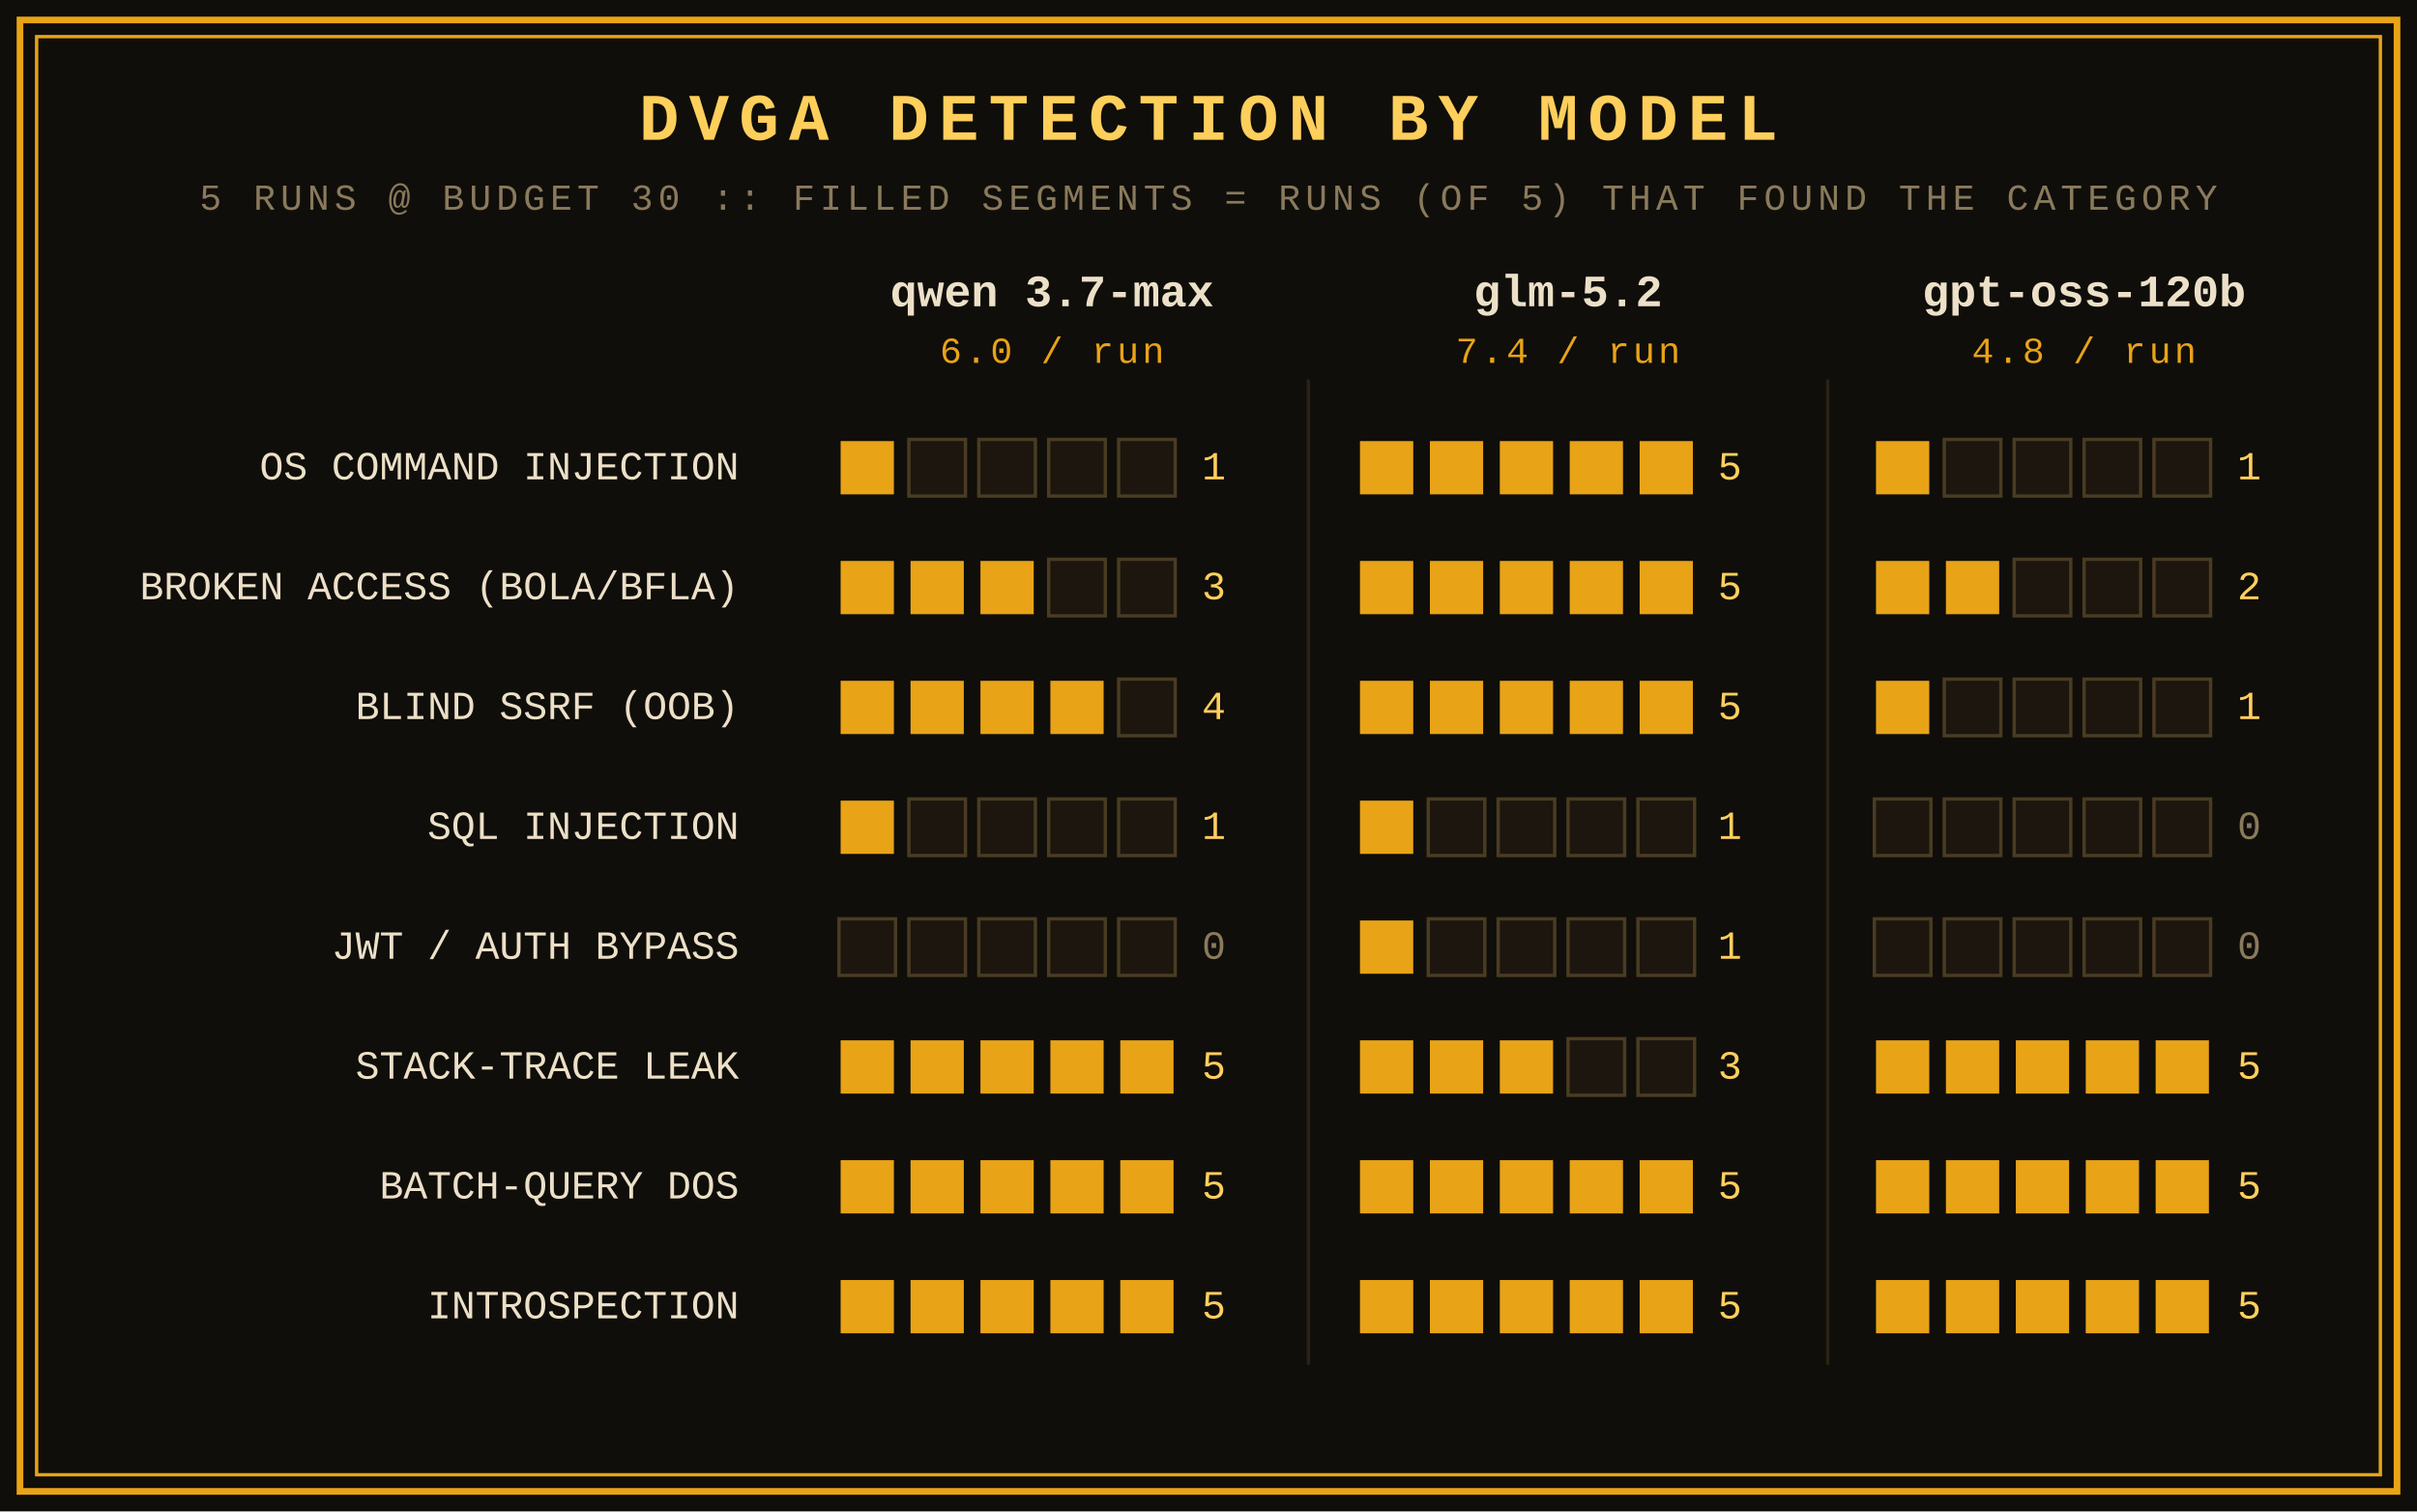
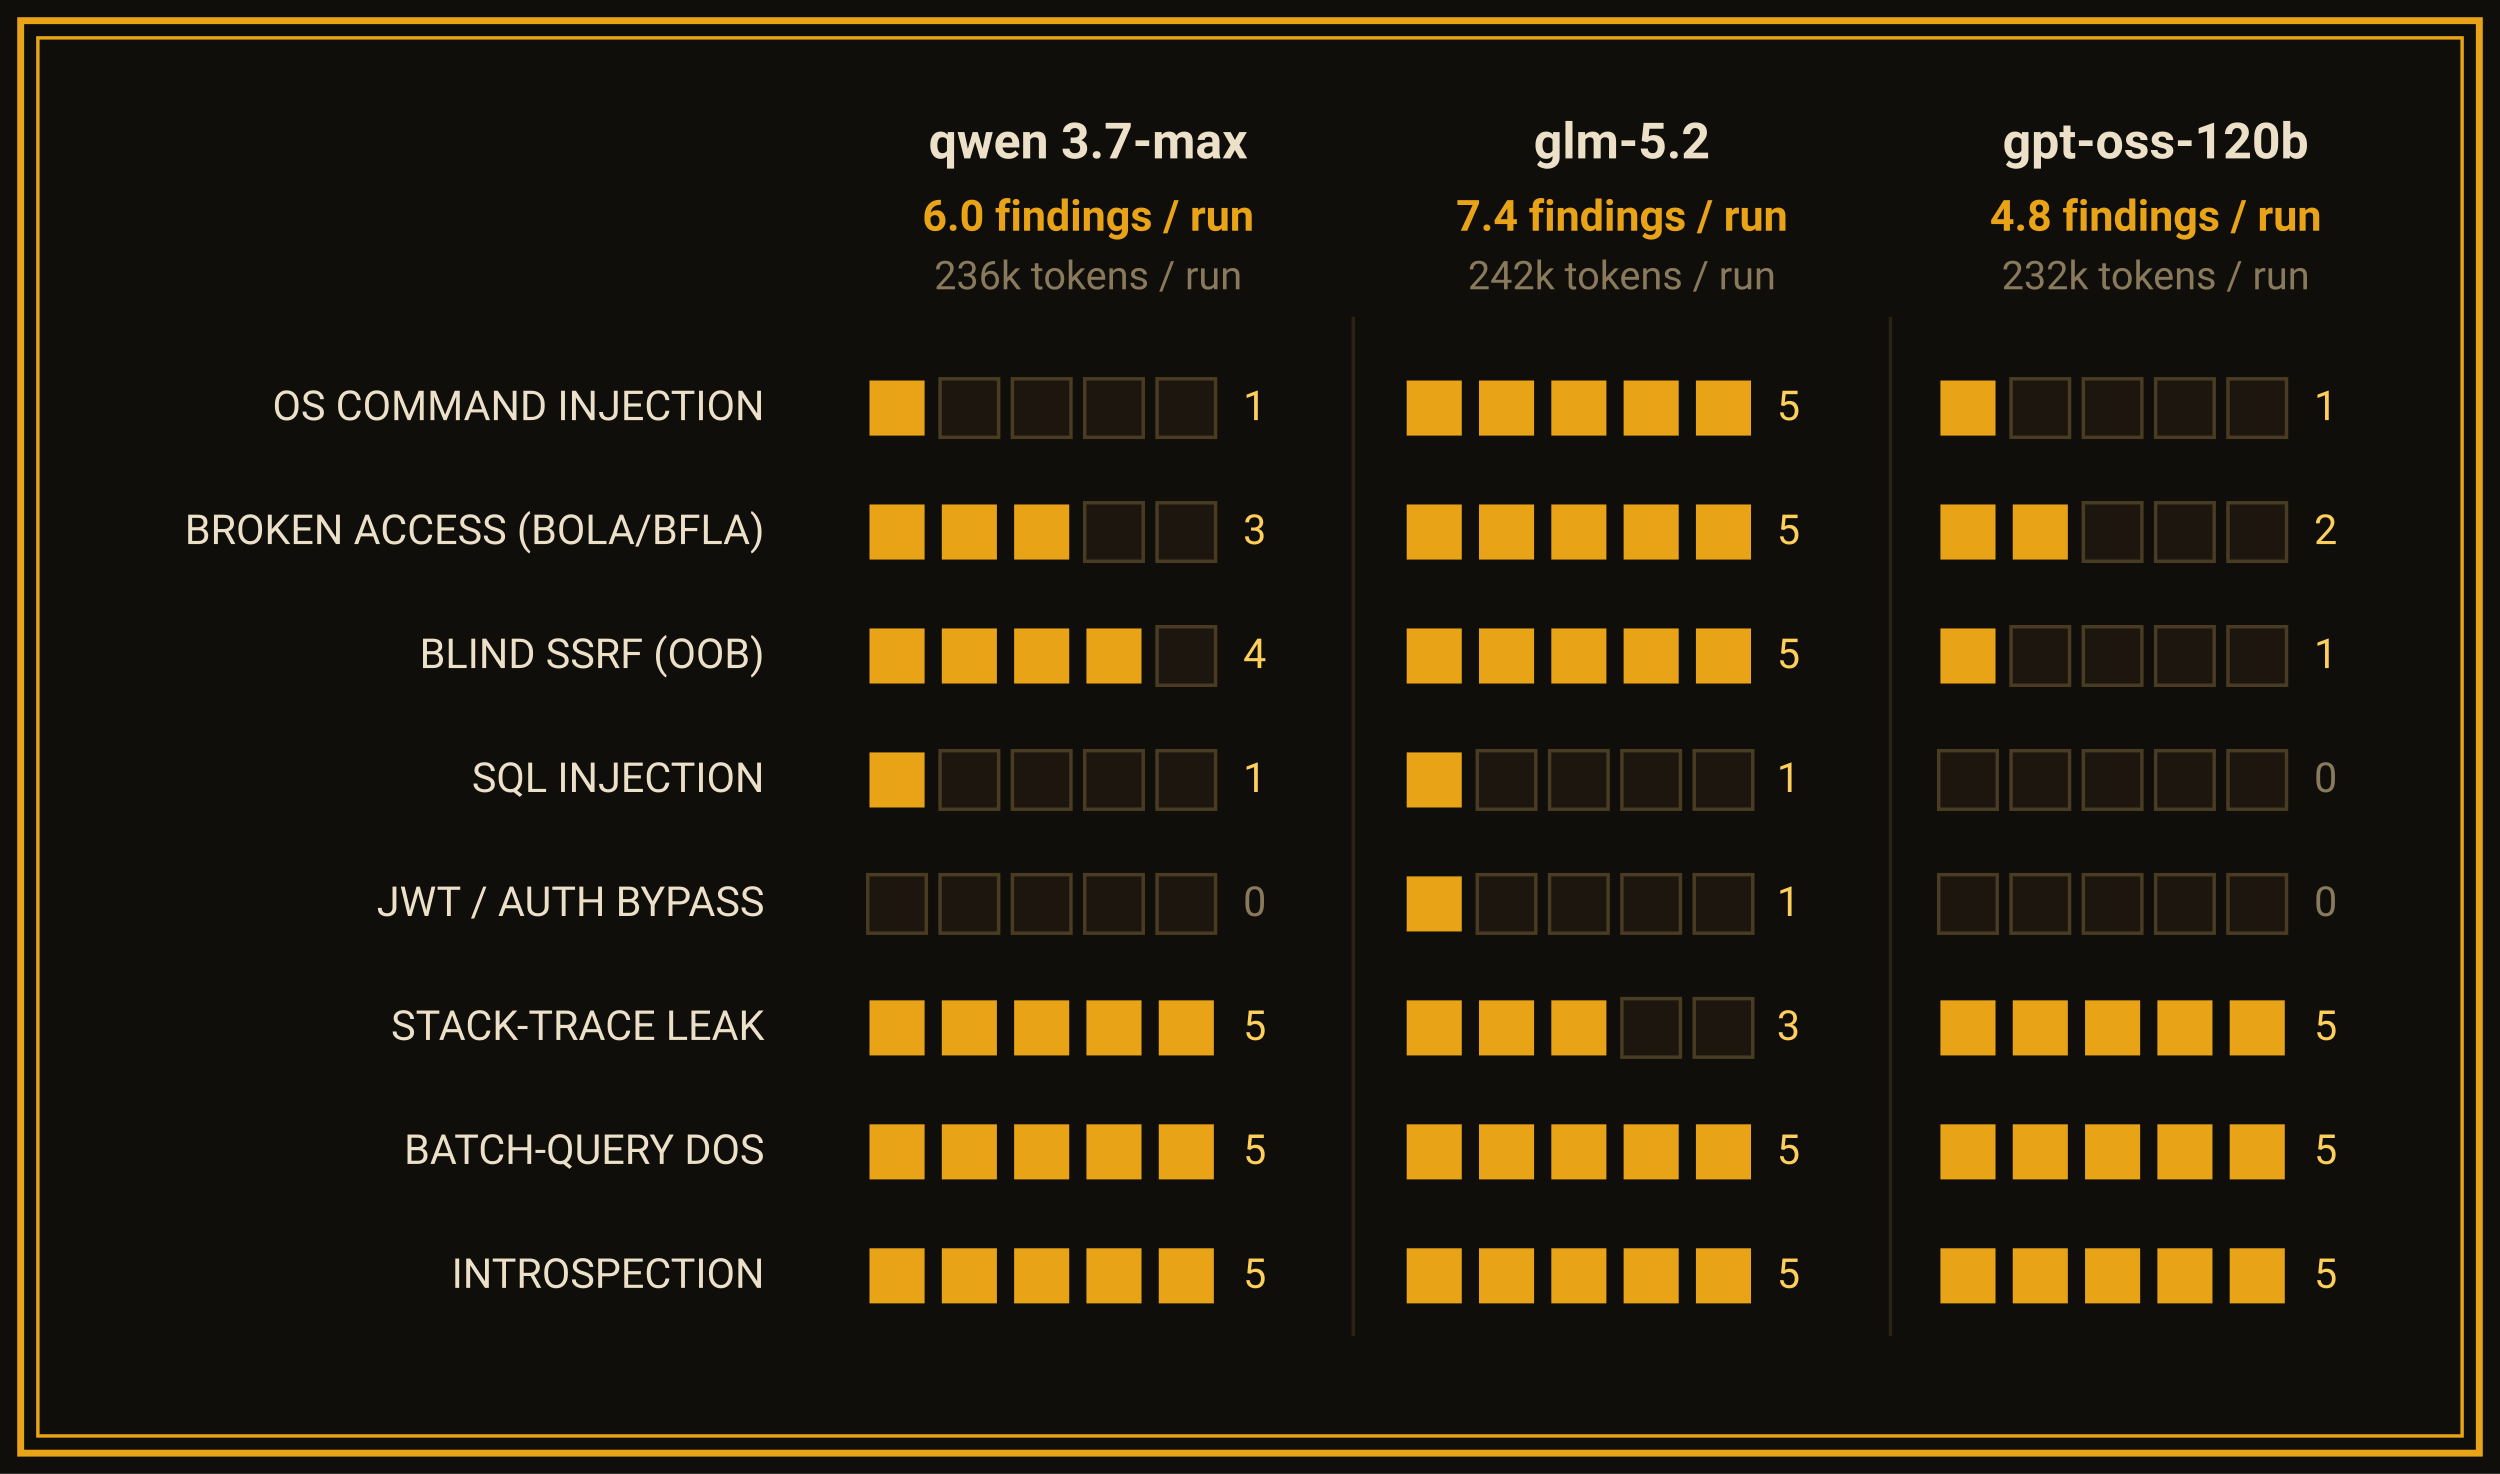
- <svg xmlns="http://www.w3.org/2000/svg" viewBox="0 0 726 454" font-family="ui-monospace, 'Courier New', monospace">
-   <rect width="726" height="454" fill="#100e0a" />
-   <rect x="6" y="6" width="714" height="442" fill="none" stroke="#e8a317" stroke-width="2" />
-   <rect x="11" y="11" width="704" height="432" fill="none" stroke="#e8a317" stroke-width="1" />
-   <text x="363" y="42" fill="#ffcf5c" font-size="20" font-weight="bold" text-anchor="middle" letter-spacing="3">DVGA DETECTION BY MODEL</text>
-   <text x="363" y="63" fill="#8a7a5c" font-size="11" text-anchor="middle" letter-spacing="1.5">5 RUNS @ BUDGET 30  ::  FILLED SEGMENTS = RUNS (OF 5) THAT FOUND THE CATEGORY</text>
-   <text x="316" y="92" fill="#ece0c8" font-size="13.5" font-weight="bold" text-anchor="middle">qwen 3.7-max</text>
-   <text x="316" y="109" fill="#e8a317" font-size="11" text-anchor="middle" letter-spacing="1">6.0 / run</text>
-   <text x="471" y="92" fill="#ece0c8" font-size="13.5" font-weight="bold" text-anchor="middle">glm-5.2</text>
-   <text x="471" y="109" fill="#e8a317" font-size="11" text-anchor="middle" letter-spacing="1">7.4 / run</text>
-   <text x="626" y="92" fill="#ece0c8" font-size="13.5" font-weight="bold" text-anchor="middle">gpt-oss-120b</text>
-   <text x="626" y="109" fill="#e8a317" font-size="11" text-anchor="middle" letter-spacing="1">4.8 / run</text>
-   <line x1="393" y1="114" x2="393" y2="410" stroke="#2a2213" stroke-width="1" />
-   <line x1="549" y1="114" x2="549" y2="410" stroke="#2a2213" stroke-width="1" />
-   <text x="222" y="144" fill="#ece0c8" font-size="12" text-anchor="end">OS COMMAND INJECTION</text>
-   <rect x="252" y="132" width="17" height="17" fill="#e8a317" stroke="#100e0a" stroke-width="1" />
-   <rect x="273" y="132" width="17" height="17" fill="#1c160e" stroke="#4a3c22" stroke-width="1" />
-   <rect x="294" y="132" width="17" height="17" fill="#1c160e" stroke="#4a3c22" stroke-width="1" />
-   <rect x="315" y="132" width="17" height="17" fill="#1c160e" stroke="#4a3c22" stroke-width="1" />
-   <rect x="336" y="132" width="17" height="17" fill="#1c160e" stroke="#4a3c22" stroke-width="1" />
-   <text x="361" y="144" fill="#ffcf5c" font-size="12">1</text>
-   <rect x="408" y="132" width="17" height="17" fill="#e8a317" stroke="#100e0a" stroke-width="1" />
-   <rect x="429" y="132" width="17" height="17" fill="#e8a317" stroke="#100e0a" stroke-width="1" />
-   <rect x="450" y="132" width="17" height="17" fill="#e8a317" stroke="#100e0a" stroke-width="1" />
-   <rect x="471" y="132" width="17" height="17" fill="#e8a317" stroke="#100e0a" stroke-width="1" />
-   <rect x="492" y="132" width="17" height="17" fill="#e8a317" stroke="#100e0a" stroke-width="1" />
-   <text x="516" y="144" fill="#ffcf5c" font-size="12">5</text>
-   <rect x="563" y="132" width="17" height="17" fill="#e8a317" stroke="#100e0a" stroke-width="1" />
-   <rect x="584" y="132" width="17" height="17" fill="#1c160e" stroke="#4a3c22" stroke-width="1" />
-   <rect x="605" y="132" width="17" height="17" fill="#1c160e" stroke="#4a3c22" stroke-width="1" />
-   <rect x="626" y="132" width="17" height="17" fill="#1c160e" stroke="#4a3c22" stroke-width="1" />
-   <rect x="647" y="132" width="17" height="17" fill="#1c160e" stroke="#4a3c22" stroke-width="1" />
-   <text x="672" y="144" fill="#ffcf5c" font-size="12">1</text>
-   <text x="222" y="180" fill="#ece0c8" font-size="12" text-anchor="end">BROKEN ACCESS (BOLA/BFLA)</text>
-   <rect x="252" y="168" width="17" height="17" fill="#e8a317" stroke="#100e0a" stroke-width="1" />
-   <rect x="273" y="168" width="17" height="17" fill="#e8a317" stroke="#100e0a" stroke-width="1" />
-   <rect x="294" y="168" width="17" height="17" fill="#e8a317" stroke="#100e0a" stroke-width="1" />
-   <rect x="315" y="168" width="17" height="17" fill="#1c160e" stroke="#4a3c22" stroke-width="1" />
-   <rect x="336" y="168" width="17" height="17" fill="#1c160e" stroke="#4a3c22" stroke-width="1" />
-   <text x="361" y="180" fill="#ffcf5c" font-size="12">3</text>
-   <rect x="408" y="168" width="17" height="17" fill="#e8a317" stroke="#100e0a" stroke-width="1" />
-   <rect x="429" y="168" width="17" height="17" fill="#e8a317" stroke="#100e0a" stroke-width="1" />
-   <rect x="450" y="168" width="17" height="17" fill="#e8a317" stroke="#100e0a" stroke-width="1" />
-   <rect x="471" y="168" width="17" height="17" fill="#e8a317" stroke="#100e0a" stroke-width="1" />
-   <rect x="492" y="168" width="17" height="17" fill="#e8a317" stroke="#100e0a" stroke-width="1" />
-   <text x="516" y="180" fill="#ffcf5c" font-size="12">5</text>
-   <rect x="563" y="168" width="17" height="17" fill="#e8a317" stroke="#100e0a" stroke-width="1" />
-   <rect x="584" y="168" width="17" height="17" fill="#e8a317" stroke="#100e0a" stroke-width="1" />
-   <rect x="605" y="168" width="17" height="17" fill="#1c160e" stroke="#4a3c22" stroke-width="1" />
-   <rect x="626" y="168" width="17" height="17" fill="#1c160e" stroke="#4a3c22" stroke-width="1" />
-   <rect x="647" y="168" width="17" height="17" fill="#1c160e" stroke="#4a3c22" stroke-width="1" />
-   <text x="672" y="180" fill="#ffcf5c" font-size="12">2</text>
-   <text x="222" y="216" fill="#ece0c8" font-size="12" text-anchor="end">BLIND SSRF (OOB)</text>
-   <rect x="252" y="204" width="17" height="17" fill="#e8a317" stroke="#100e0a" stroke-width="1" />
-   <rect x="273" y="204" width="17" height="17" fill="#e8a317" stroke="#100e0a" stroke-width="1" />
-   <rect x="294" y="204" width="17" height="17" fill="#e8a317" stroke="#100e0a" stroke-width="1" />
-   <rect x="315" y="204" width="17" height="17" fill="#e8a317" stroke="#100e0a" stroke-width="1" />
-   <rect x="336" y="204" width="17" height="17" fill="#1c160e" stroke="#4a3c22" stroke-width="1" />
-   <text x="361" y="216" fill="#ffcf5c" font-size="12">4</text>
-   <rect x="408" y="204" width="17" height="17" fill="#e8a317" stroke="#100e0a" stroke-width="1" />
-   <rect x="429" y="204" width="17" height="17" fill="#e8a317" stroke="#100e0a" stroke-width="1" />
-   <rect x="450" y="204" width="17" height="17" fill="#e8a317" stroke="#100e0a" stroke-width="1" />
-   <rect x="471" y="204" width="17" height="17" fill="#e8a317" stroke="#100e0a" stroke-width="1" />
-   <rect x="492" y="204" width="17" height="17" fill="#e8a317" stroke="#100e0a" stroke-width="1" />
-   <text x="516" y="216" fill="#ffcf5c" font-size="12">5</text>
-   <rect x="563" y="204" width="17" height="17" fill="#e8a317" stroke="#100e0a" stroke-width="1" />
-   <rect x="584" y="204" width="17" height="17" fill="#1c160e" stroke="#4a3c22" stroke-width="1" />
-   <rect x="605" y="204" width="17" height="17" fill="#1c160e" stroke="#4a3c22" stroke-width="1" />
-   <rect x="626" y="204" width="17" height="17" fill="#1c160e" stroke="#4a3c22" stroke-width="1" />
-   <rect x="647" y="204" width="17" height="17" fill="#1c160e" stroke="#4a3c22" stroke-width="1" />
-   <text x="672" y="216" fill="#ffcf5c" font-size="12">1</text>
-   <text x="222" y="252" fill="#ece0c8" font-size="12" text-anchor="end">SQL INJECTION</text>
-   <rect x="252" y="240" width="17" height="17" fill="#e8a317" stroke="#100e0a" stroke-width="1" />
-   <rect x="273" y="240" width="17" height="17" fill="#1c160e" stroke="#4a3c22" stroke-width="1" />
-   <rect x="294" y="240" width="17" height="17" fill="#1c160e" stroke="#4a3c22" stroke-width="1" />
-   <rect x="315" y="240" width="17" height="17" fill="#1c160e" stroke="#4a3c22" stroke-width="1" />
-   <rect x="336" y="240" width="17" height="17" fill="#1c160e" stroke="#4a3c22" stroke-width="1" />
-   <text x="361" y="252" fill="#ffcf5c" font-size="12">1</text>
-   <rect x="408" y="240" width="17" height="17" fill="#e8a317" stroke="#100e0a" stroke-width="1" />
-   <rect x="429" y="240" width="17" height="17" fill="#1c160e" stroke="#4a3c22" stroke-width="1" />
-   <rect x="450" y="240" width="17" height="17" fill="#1c160e" stroke="#4a3c22" stroke-width="1" />
-   <rect x="471" y="240" width="17" height="17" fill="#1c160e" stroke="#4a3c22" stroke-width="1" />
-   <rect x="492" y="240" width="17" height="17" fill="#1c160e" stroke="#4a3c22" stroke-width="1" />
-   <text x="516" y="252" fill="#ffcf5c" font-size="12">1</text>
-   <rect x="563" y="240" width="17" height="17" fill="#1c160e" stroke="#4a3c22" stroke-width="1" />
-   <rect x="584" y="240" width="17" height="17" fill="#1c160e" stroke="#4a3c22" stroke-width="1" />
-   <rect x="605" y="240" width="17" height="17" fill="#1c160e" stroke="#4a3c22" stroke-width="1" />
-   <rect x="626" y="240" width="17" height="17" fill="#1c160e" stroke="#4a3c22" stroke-width="1" />
-   <rect x="647" y="240" width="17" height="17" fill="#1c160e" stroke="#4a3c22" stroke-width="1" />
-   <text x="672" y="252" fill="#8a7a5c" font-size="12">0</text>
-   <text x="222" y="288" fill="#ece0c8" font-size="12" text-anchor="end">JWT / AUTH BYPASS</text>
-   <rect x="252" y="276" width="17" height="17" fill="#1c160e" stroke="#4a3c22" stroke-width="1" />
-   <rect x="273" y="276" width="17" height="17" fill="#1c160e" stroke="#4a3c22" stroke-width="1" />
-   <rect x="294" y="276" width="17" height="17" fill="#1c160e" stroke="#4a3c22" stroke-width="1" />
-   <rect x="315" y="276" width="17" height="17" fill="#1c160e" stroke="#4a3c22" stroke-width="1" />
-   <rect x="336" y="276" width="17" height="17" fill="#1c160e" stroke="#4a3c22" stroke-width="1" />
-   <text x="361" y="288" fill="#8a7a5c" font-size="12">0</text>
-   <rect x="408" y="276" width="17" height="17" fill="#e8a317" stroke="#100e0a" stroke-width="1" />
-   <rect x="429" y="276" width="17" height="17" fill="#1c160e" stroke="#4a3c22" stroke-width="1" />
-   <rect x="450" y="276" width="17" height="17" fill="#1c160e" stroke="#4a3c22" stroke-width="1" />
-   <rect x="471" y="276" width="17" height="17" fill="#1c160e" stroke="#4a3c22" stroke-width="1" />
-   <rect x="492" y="276" width="17" height="17" fill="#1c160e" stroke="#4a3c22" stroke-width="1" />
-   <text x="516" y="288" fill="#ffcf5c" font-size="12">1</text>
-   <rect x="563" y="276" width="17" height="17" fill="#1c160e" stroke="#4a3c22" stroke-width="1" />
-   <rect x="584" y="276" width="17" height="17" fill="#1c160e" stroke="#4a3c22" stroke-width="1" />
-   <rect x="605" y="276" width="17" height="17" fill="#1c160e" stroke="#4a3c22" stroke-width="1" />
-   <rect x="626" y="276" width="17" height="17" fill="#1c160e" stroke="#4a3c22" stroke-width="1" />
-   <rect x="647" y="276" width="17" height="17" fill="#1c160e" stroke="#4a3c22" stroke-width="1" />
-   <text x="672" y="288" fill="#8a7a5c" font-size="12">0</text>
-   <text x="222" y="324" fill="#ece0c8" font-size="12" text-anchor="end">STACK-TRACE LEAK</text>
-   <rect x="252" y="312" width="17" height="17" fill="#e8a317" stroke="#100e0a" stroke-width="1" />
-   <rect x="273" y="312" width="17" height="17" fill="#e8a317" stroke="#100e0a" stroke-width="1" />
-   <rect x="294" y="312" width="17" height="17" fill="#e8a317" stroke="#100e0a" stroke-width="1" />
-   <rect x="315" y="312" width="17" height="17" fill="#e8a317" stroke="#100e0a" stroke-width="1" />
-   <rect x="336" y="312" width="17" height="17" fill="#e8a317" stroke="#100e0a" stroke-width="1" />
-   <text x="361" y="324" fill="#ffcf5c" font-size="12">5</text>
-   <rect x="408" y="312" width="17" height="17" fill="#e8a317" stroke="#100e0a" stroke-width="1" />
-   <rect x="429" y="312" width="17" height="17" fill="#e8a317" stroke="#100e0a" stroke-width="1" />
-   <rect x="450" y="312" width="17" height="17" fill="#e8a317" stroke="#100e0a" stroke-width="1" />
-   <rect x="471" y="312" width="17" height="17" fill="#1c160e" stroke="#4a3c22" stroke-width="1" />
-   <rect x="492" y="312" width="17" height="17" fill="#1c160e" stroke="#4a3c22" stroke-width="1" />
-   <text x="516" y="324" fill="#ffcf5c" font-size="12">3</text>
-   <rect x="563" y="312" width="17" height="17" fill="#e8a317" stroke="#100e0a" stroke-width="1" />
-   <rect x="584" y="312" width="17" height="17" fill="#e8a317" stroke="#100e0a" stroke-width="1" />
-   <rect x="605" y="312" width="17" height="17" fill="#e8a317" stroke="#100e0a" stroke-width="1" />
-   <rect x="626" y="312" width="17" height="17" fill="#e8a317" stroke="#100e0a" stroke-width="1" />
-   <rect x="647" y="312" width="17" height="17" fill="#e8a317" stroke="#100e0a" stroke-width="1" />
-   <text x="672" y="324" fill="#ffcf5c" font-size="12">5</text>
-   <text x="222" y="360" fill="#ece0c8" font-size="12" text-anchor="end">BATCH-QUERY DOS</text>
-   <rect x="252" y="348" width="17" height="17" fill="#e8a317" stroke="#100e0a" stroke-width="1" />
-   <rect x="273" y="348" width="17" height="17" fill="#e8a317" stroke="#100e0a" stroke-width="1" />
-   <rect x="294" y="348" width="17" height="17" fill="#e8a317" stroke="#100e0a" stroke-width="1" />
-   <rect x="315" y="348" width="17" height="17" fill="#e8a317" stroke="#100e0a" stroke-width="1" />
-   <rect x="336" y="348" width="17" height="17" fill="#e8a317" stroke="#100e0a" stroke-width="1" />
-   <text x="361" y="360" fill="#ffcf5c" font-size="12">5</text>
-   <rect x="408" y="348" width="17" height="17" fill="#e8a317" stroke="#100e0a" stroke-width="1" />
-   <rect x="429" y="348" width="17" height="17" fill="#e8a317" stroke="#100e0a" stroke-width="1" />
-   <rect x="450" y="348" width="17" height="17" fill="#e8a317" stroke="#100e0a" stroke-width="1" />
-   <rect x="471" y="348" width="17" height="17" fill="#e8a317" stroke="#100e0a" stroke-width="1" />
-   <rect x="492" y="348" width="17" height="17" fill="#e8a317" stroke="#100e0a" stroke-width="1" />
-   <text x="516" y="360" fill="#ffcf5c" font-size="12">5</text>
-   <rect x="563" y="348" width="17" height="17" fill="#e8a317" stroke="#100e0a" stroke-width="1" />
-   <rect x="584" y="348" width="17" height="17" fill="#e8a317" stroke="#100e0a" stroke-width="1" />
-   <rect x="605" y="348" width="17" height="17" fill="#e8a317" stroke="#100e0a" stroke-width="1" />
-   <rect x="626" y="348" width="17" height="17" fill="#e8a317" stroke="#100e0a" stroke-width="1" />
-   <rect x="647" y="348" width="17" height="17" fill="#e8a317" stroke="#100e0a" stroke-width="1" />
-   <text x="672" y="360" fill="#ffcf5c" font-size="12">5</text>
-   <text x="222" y="396" fill="#ece0c8" font-size="12" text-anchor="end">INTROSPECTION</text>
-   <rect x="252" y="384" width="17" height="17" fill="#e8a317" stroke="#100e0a" stroke-width="1" />
-   <rect x="273" y="384" width="17" height="17" fill="#e8a317" stroke="#100e0a" stroke-width="1" />
-   <rect x="294" y="384" width="17" height="17" fill="#e8a317" stroke="#100e0a" stroke-width="1" />
-   <rect x="315" y="384" width="17" height="17" fill="#e8a317" stroke="#100e0a" stroke-width="1" />
-   <rect x="336" y="384" width="17" height="17" fill="#e8a317" stroke="#100e0a" stroke-width="1" />
-   <text x="361" y="396" fill="#ffcf5c" font-size="12">5</text>
-   <rect x="408" y="384" width="17" height="17" fill="#e8a317" stroke="#100e0a" stroke-width="1" />
-   <rect x="429" y="384" width="17" height="17" fill="#e8a317" stroke="#100e0a" stroke-width="1" />
-   <rect x="450" y="384" width="17" height="17" fill="#e8a317" stroke="#100e0a" stroke-width="1" />
-   <rect x="471" y="384" width="17" height="17" fill="#e8a317" stroke="#100e0a" stroke-width="1" />
-   <rect x="492" y="384" width="17" height="17" fill="#e8a317" stroke="#100e0a" stroke-width="1" />
-   <text x="516" y="396" fill="#ffcf5c" font-size="12">5</text>
-   <rect x="563" y="384" width="17" height="17" fill="#e8a317" stroke="#100e0a" stroke-width="1" />
-   <rect x="584" y="384" width="17" height="17" fill="#e8a317" stroke="#100e0a" stroke-width="1" />
-   <rect x="605" y="384" width="17" height="17" fill="#e8a317" stroke="#100e0a" stroke-width="1" />
-   <rect x="626" y="384" width="17" height="17" fill="#e8a317" stroke="#100e0a" stroke-width="1" />
-   <rect x="647" y="384" width="17" height="17" fill="#e8a317" stroke="#100e0a" stroke-width="1" />
-   <text x="672" y="396" fill="#ffcf5c" font-size="12">5</text>
+ <svg xmlns="http://www.w3.org/2000/svg" viewBox="0 0 726 428" font-family="'Segoe UI', system-ui, -apple-system, Roboto, Helvetica, Arial, sans-serif">
+   <rect width="726" height="428" fill="#100e0a" />
+   <rect x="6" y="6" width="714" height="416" fill="none" stroke="#e8a317" stroke-width="2" />
+   <rect x="11" y="11" width="704" height="406" fill="none" stroke="#e8a317" stroke-width="1" />
+   <text x="316" y="46" fill="#ece0c8" font-size="14.5" font-weight="700" text-anchor="middle">qwen 3.7-max</text>
+   <text x="316" y="67" fill="#e8a317" font-size="12.5" font-weight="600" text-anchor="middle">6.0 findings / run</text>
+   <text x="316" y="84" fill="#8a7a5c" font-size="11.5" text-anchor="middle">236k tokens / run</text>
+   <text x="471" y="46" fill="#ece0c8" font-size="14.5" font-weight="700" text-anchor="middle">glm-5.2</text>
+   <text x="471" y="67" fill="#e8a317" font-size="12.5" font-weight="600" text-anchor="middle">7.4 findings / run</text>
+   <text x="471" y="84" fill="#8a7a5c" font-size="11.5" text-anchor="middle">242k tokens / run</text>
+   <text x="626" y="46" fill="#ece0c8" font-size="14.5" font-weight="700" text-anchor="middle">gpt-oss-120b</text>
+   <text x="626" y="67" fill="#e8a317" font-size="12.5" font-weight="600" text-anchor="middle">4.8 findings / run</text>
+   <text x="626" y="84" fill="#8a7a5c" font-size="11.5" text-anchor="middle">232k tokens / run</text>
+   <line x1="393" y1="92" x2="393" y2="388" stroke="#2a2213" stroke-width="1" />
+   <line x1="549" y1="92" x2="549" y2="388" stroke="#2a2213" stroke-width="1" />
+   <text x="222" y="122" fill="#ece0c8" font-size="12" text-anchor="end">OS COMMAND INJECTION</text>
+   <rect x="252" y="110" width="17" height="17" fill="#e8a317" stroke="#100e0a" stroke-width="1" />
+   <rect x="273" y="110" width="17" height="17" fill="#1c160e" stroke="#4a3c22" stroke-width="1" />
+   <rect x="294" y="110" width="17" height="17" fill="#1c160e" stroke="#4a3c22" stroke-width="1" />
+   <rect x="315" y="110" width="17" height="17" fill="#1c160e" stroke="#4a3c22" stroke-width="1" />
+   <rect x="336" y="110" width="17" height="17" fill="#1c160e" stroke="#4a3c22" stroke-width="1" />
+   <text x="361" y="122" fill="#ffcf5c" font-size="12">1</text>
+   <rect x="408" y="110" width="17" height="17" fill="#e8a317" stroke="#100e0a" stroke-width="1" />
+   <rect x="429" y="110" width="17" height="17" fill="#e8a317" stroke="#100e0a" stroke-width="1" />
+   <rect x="450" y="110" width="17" height="17" fill="#e8a317" stroke="#100e0a" stroke-width="1" />
+   <rect x="471" y="110" width="17" height="17" fill="#e8a317" stroke="#100e0a" stroke-width="1" />
+   <rect x="492" y="110" width="17" height="17" fill="#e8a317" stroke="#100e0a" stroke-width="1" />
+   <text x="516" y="122" fill="#ffcf5c" font-size="12">5</text>
+   <rect x="563" y="110" width="17" height="17" fill="#e8a317" stroke="#100e0a" stroke-width="1" />
+   <rect x="584" y="110" width="17" height="17" fill="#1c160e" stroke="#4a3c22" stroke-width="1" />
+   <rect x="605" y="110" width="17" height="17" fill="#1c160e" stroke="#4a3c22" stroke-width="1" />
+   <rect x="626" y="110" width="17" height="17" fill="#1c160e" stroke="#4a3c22" stroke-width="1" />
+   <rect x="647" y="110" width="17" height="17" fill="#1c160e" stroke="#4a3c22" stroke-width="1" />
+   <text x="672" y="122" fill="#ffcf5c" font-size="12">1</text>
+   <text x="222" y="158" fill="#ece0c8" font-size="12" text-anchor="end">BROKEN ACCESS (BOLA/BFLA)</text>
+   <rect x="252" y="146" width="17" height="17" fill="#e8a317" stroke="#100e0a" stroke-width="1" />
+   <rect x="273" y="146" width="17" height="17" fill="#e8a317" stroke="#100e0a" stroke-width="1" />
+   <rect x="294" y="146" width="17" height="17" fill="#e8a317" stroke="#100e0a" stroke-width="1" />
+   <rect x="315" y="146" width="17" height="17" fill="#1c160e" stroke="#4a3c22" stroke-width="1" />
+   <rect x="336" y="146" width="17" height="17" fill="#1c160e" stroke="#4a3c22" stroke-width="1" />
+   <text x="361" y="158" fill="#ffcf5c" font-size="12">3</text>
+   <rect x="408" y="146" width="17" height="17" fill="#e8a317" stroke="#100e0a" stroke-width="1" />
+   <rect x="429" y="146" width="17" height="17" fill="#e8a317" stroke="#100e0a" stroke-width="1" />
+   <rect x="450" y="146" width="17" height="17" fill="#e8a317" stroke="#100e0a" stroke-width="1" />
+   <rect x="471" y="146" width="17" height="17" fill="#e8a317" stroke="#100e0a" stroke-width="1" />
+   <rect x="492" y="146" width="17" height="17" fill="#e8a317" stroke="#100e0a" stroke-width="1" />
+   <text x="516" y="158" fill="#ffcf5c" font-size="12">5</text>
+   <rect x="563" y="146" width="17" height="17" fill="#e8a317" stroke="#100e0a" stroke-width="1" />
+   <rect x="584" y="146" width="17" height="17" fill="#e8a317" stroke="#100e0a" stroke-width="1" />
+   <rect x="605" y="146" width="17" height="17" fill="#1c160e" stroke="#4a3c22" stroke-width="1" />
+   <rect x="626" y="146" width="17" height="17" fill="#1c160e" stroke="#4a3c22" stroke-width="1" />
+   <rect x="647" y="146" width="17" height="17" fill="#1c160e" stroke="#4a3c22" stroke-width="1" />
+   <text x="672" y="158" fill="#ffcf5c" font-size="12">2</text>
+   <text x="222" y="194" fill="#ece0c8" font-size="12" text-anchor="end">BLIND SSRF (OOB)</text>
+   <rect x="252" y="182" width="17" height="17" fill="#e8a317" stroke="#100e0a" stroke-width="1" />
+   <rect x="273" y="182" width="17" height="17" fill="#e8a317" stroke="#100e0a" stroke-width="1" />
+   <rect x="294" y="182" width="17" height="17" fill="#e8a317" stroke="#100e0a" stroke-width="1" />
+   <rect x="315" y="182" width="17" height="17" fill="#e8a317" stroke="#100e0a" stroke-width="1" />
+   <rect x="336" y="182" width="17" height="17" fill="#1c160e" stroke="#4a3c22" stroke-width="1" />
+   <text x="361" y="194" fill="#ffcf5c" font-size="12">4</text>
+   <rect x="408" y="182" width="17" height="17" fill="#e8a317" stroke="#100e0a" stroke-width="1" />
+   <rect x="429" y="182" width="17" height="17" fill="#e8a317" stroke="#100e0a" stroke-width="1" />
+   <rect x="450" y="182" width="17" height="17" fill="#e8a317" stroke="#100e0a" stroke-width="1" />
+   <rect x="471" y="182" width="17" height="17" fill="#e8a317" stroke="#100e0a" stroke-width="1" />
+   <rect x="492" y="182" width="17" height="17" fill="#e8a317" stroke="#100e0a" stroke-width="1" />
+   <text x="516" y="194" fill="#ffcf5c" font-size="12">5</text>
+   <rect x="563" y="182" width="17" height="17" fill="#e8a317" stroke="#100e0a" stroke-width="1" />
+   <rect x="584" y="182" width="17" height="17" fill="#1c160e" stroke="#4a3c22" stroke-width="1" />
+   <rect x="605" y="182" width="17" height="17" fill="#1c160e" stroke="#4a3c22" stroke-width="1" />
+   <rect x="626" y="182" width="17" height="17" fill="#1c160e" stroke="#4a3c22" stroke-width="1" />
+   <rect x="647" y="182" width="17" height="17" fill="#1c160e" stroke="#4a3c22" stroke-width="1" />
+   <text x="672" y="194" fill="#ffcf5c" font-size="12">1</text>
+   <text x="222" y="230" fill="#ece0c8" font-size="12" text-anchor="end">SQL INJECTION</text>
+   <rect x="252" y="218" width="17" height="17" fill="#e8a317" stroke="#100e0a" stroke-width="1" />
+   <rect x="273" y="218" width="17" height="17" fill="#1c160e" stroke="#4a3c22" stroke-width="1" />
+   <rect x="294" y="218" width="17" height="17" fill="#1c160e" stroke="#4a3c22" stroke-width="1" />
+   <rect x="315" y="218" width="17" height="17" fill="#1c160e" stroke="#4a3c22" stroke-width="1" />
+   <rect x="336" y="218" width="17" height="17" fill="#1c160e" stroke="#4a3c22" stroke-width="1" />
+   <text x="361" y="230" fill="#ffcf5c" font-size="12">1</text>
+   <rect x="408" y="218" width="17" height="17" fill="#e8a317" stroke="#100e0a" stroke-width="1" />
+   <rect x="429" y="218" width="17" height="17" fill="#1c160e" stroke="#4a3c22" stroke-width="1" />
+   <rect x="450" y="218" width="17" height="17" fill="#1c160e" stroke="#4a3c22" stroke-width="1" />
+   <rect x="471" y="218" width="17" height="17" fill="#1c160e" stroke="#4a3c22" stroke-width="1" />
+   <rect x="492" y="218" width="17" height="17" fill="#1c160e" stroke="#4a3c22" stroke-width="1" />
+   <text x="516" y="230" fill="#ffcf5c" font-size="12">1</text>
+   <rect x="563" y="218" width="17" height="17" fill="#1c160e" stroke="#4a3c22" stroke-width="1" />
+   <rect x="584" y="218" width="17" height="17" fill="#1c160e" stroke="#4a3c22" stroke-width="1" />
+   <rect x="605" y="218" width="17" height="17" fill="#1c160e" stroke="#4a3c22" stroke-width="1" />
+   <rect x="626" y="218" width="17" height="17" fill="#1c160e" stroke="#4a3c22" stroke-width="1" />
+   <rect x="647" y="218" width="17" height="17" fill="#1c160e" stroke="#4a3c22" stroke-width="1" />
+   <text x="672" y="230" fill="#8a7a5c" font-size="12">0</text>
+   <text x="222" y="266" fill="#ece0c8" font-size="12" text-anchor="end">JWT / AUTH BYPASS</text>
+   <rect x="252" y="254" width="17" height="17" fill="#1c160e" stroke="#4a3c22" stroke-width="1" />
+   <rect x="273" y="254" width="17" height="17" fill="#1c160e" stroke="#4a3c22" stroke-width="1" />
+   <rect x="294" y="254" width="17" height="17" fill="#1c160e" stroke="#4a3c22" stroke-width="1" />
+   <rect x="315" y="254" width="17" height="17" fill="#1c160e" stroke="#4a3c22" stroke-width="1" />
+   <rect x="336" y="254" width="17" height="17" fill="#1c160e" stroke="#4a3c22" stroke-width="1" />
+   <text x="361" y="266" fill="#8a7a5c" font-size="12">0</text>
+   <rect x="408" y="254" width="17" height="17" fill="#e8a317" stroke="#100e0a" stroke-width="1" />
+   <rect x="429" y="254" width="17" height="17" fill="#1c160e" stroke="#4a3c22" stroke-width="1" />
+   <rect x="450" y="254" width="17" height="17" fill="#1c160e" stroke="#4a3c22" stroke-width="1" />
+   <rect x="471" y="254" width="17" height="17" fill="#1c160e" stroke="#4a3c22" stroke-width="1" />
+   <rect x="492" y="254" width="17" height="17" fill="#1c160e" stroke="#4a3c22" stroke-width="1" />
+   <text x="516" y="266" fill="#ffcf5c" font-size="12">1</text>
+   <rect x="563" y="254" width="17" height="17" fill="#1c160e" stroke="#4a3c22" stroke-width="1" />
+   <rect x="584" y="254" width="17" height="17" fill="#1c160e" stroke="#4a3c22" stroke-width="1" />
+   <rect x="605" y="254" width="17" height="17" fill="#1c160e" stroke="#4a3c22" stroke-width="1" />
+   <rect x="626" y="254" width="17" height="17" fill="#1c160e" stroke="#4a3c22" stroke-width="1" />
+   <rect x="647" y="254" width="17" height="17" fill="#1c160e" stroke="#4a3c22" stroke-width="1" />
+   <text x="672" y="266" fill="#8a7a5c" font-size="12">0</text>
+   <text x="222" y="302" fill="#ece0c8" font-size="12" text-anchor="end">STACK-TRACE LEAK</text>
+   <rect x="252" y="290" width="17" height="17" fill="#e8a317" stroke="#100e0a" stroke-width="1" />
+   <rect x="273" y="290" width="17" height="17" fill="#e8a317" stroke="#100e0a" stroke-width="1" />
+   <rect x="294" y="290" width="17" height="17" fill="#e8a317" stroke="#100e0a" stroke-width="1" />
+   <rect x="315" y="290" width="17" height="17" fill="#e8a317" stroke="#100e0a" stroke-width="1" />
+   <rect x="336" y="290" width="17" height="17" fill="#e8a317" stroke="#100e0a" stroke-width="1" />
+   <text x="361" y="302" fill="#ffcf5c" font-size="12">5</text>
+   <rect x="408" y="290" width="17" height="17" fill="#e8a317" stroke="#100e0a" stroke-width="1" />
+   <rect x="429" y="290" width="17" height="17" fill="#e8a317" stroke="#100e0a" stroke-width="1" />
+   <rect x="450" y="290" width="17" height="17" fill="#e8a317" stroke="#100e0a" stroke-width="1" />
+   <rect x="471" y="290" width="17" height="17" fill="#1c160e" stroke="#4a3c22" stroke-width="1" />
+   <rect x="492" y="290" width="17" height="17" fill="#1c160e" stroke="#4a3c22" stroke-width="1" />
+   <text x="516" y="302" fill="#ffcf5c" font-size="12">3</text>
+   <rect x="563" y="290" width="17" height="17" fill="#e8a317" stroke="#100e0a" stroke-width="1" />
+   <rect x="584" y="290" width="17" height="17" fill="#e8a317" stroke="#100e0a" stroke-width="1" />
+   <rect x="605" y="290" width="17" height="17" fill="#e8a317" stroke="#100e0a" stroke-width="1" />
+   <rect x="626" y="290" width="17" height="17" fill="#e8a317" stroke="#100e0a" stroke-width="1" />
+   <rect x="647" y="290" width="17" height="17" fill="#e8a317" stroke="#100e0a" stroke-width="1" />
+   <text x="672" y="302" fill="#ffcf5c" font-size="12">5</text>
+   <text x="222" y="338" fill="#ece0c8" font-size="12" text-anchor="end">BATCH-QUERY DOS</text>
+   <rect x="252" y="326" width="17" height="17" fill="#e8a317" stroke="#100e0a" stroke-width="1" />
+   <rect x="273" y="326" width="17" height="17" fill="#e8a317" stroke="#100e0a" stroke-width="1" />
+   <rect x="294" y="326" width="17" height="17" fill="#e8a317" stroke="#100e0a" stroke-width="1" />
+   <rect x="315" y="326" width="17" height="17" fill="#e8a317" stroke="#100e0a" stroke-width="1" />
+   <rect x="336" y="326" width="17" height="17" fill="#e8a317" stroke="#100e0a" stroke-width="1" />
+   <text x="361" y="338" fill="#ffcf5c" font-size="12">5</text>
+   <rect x="408" y="326" width="17" height="17" fill="#e8a317" stroke="#100e0a" stroke-width="1" />
+   <rect x="429" y="326" width="17" height="17" fill="#e8a317" stroke="#100e0a" stroke-width="1" />
+   <rect x="450" y="326" width="17" height="17" fill="#e8a317" stroke="#100e0a" stroke-width="1" />
+   <rect x="471" y="326" width="17" height="17" fill="#e8a317" stroke="#100e0a" stroke-width="1" />
+   <rect x="492" y="326" width="17" height="17" fill="#e8a317" stroke="#100e0a" stroke-width="1" />
+   <text x="516" y="338" fill="#ffcf5c" font-size="12">5</text>
+   <rect x="563" y="326" width="17" height="17" fill="#e8a317" stroke="#100e0a" stroke-width="1" />
+   <rect x="584" y="326" width="17" height="17" fill="#e8a317" stroke="#100e0a" stroke-width="1" />
+   <rect x="605" y="326" width="17" height="17" fill="#e8a317" stroke="#100e0a" stroke-width="1" />
+   <rect x="626" y="326" width="17" height="17" fill="#e8a317" stroke="#100e0a" stroke-width="1" />
+   <rect x="647" y="326" width="17" height="17" fill="#e8a317" stroke="#100e0a" stroke-width="1" />
+   <text x="672" y="338" fill="#ffcf5c" font-size="12">5</text>
+   <text x="222" y="374" fill="#ece0c8" font-size="12" text-anchor="end">INTROSPECTION</text>
+   <rect x="252" y="362" width="17" height="17" fill="#e8a317" stroke="#100e0a" stroke-width="1" />
+   <rect x="273" y="362" width="17" height="17" fill="#e8a317" stroke="#100e0a" stroke-width="1" />
+   <rect x="294" y="362" width="17" height="17" fill="#e8a317" stroke="#100e0a" stroke-width="1" />
+   <rect x="315" y="362" width="17" height="17" fill="#e8a317" stroke="#100e0a" stroke-width="1" />
+   <rect x="336" y="362" width="17" height="17" fill="#e8a317" stroke="#100e0a" stroke-width="1" />
+   <text x="361" y="374" fill="#ffcf5c" font-size="12">5</text>
+   <rect x="408" y="362" width="17" height="17" fill="#e8a317" stroke="#100e0a" stroke-width="1" />
+   <rect x="429" y="362" width="17" height="17" fill="#e8a317" stroke="#100e0a" stroke-width="1" />
+   <rect x="450" y="362" width="17" height="17" fill="#e8a317" stroke="#100e0a" stroke-width="1" />
+   <rect x="471" y="362" width="17" height="17" fill="#e8a317" stroke="#100e0a" stroke-width="1" />
+   <rect x="492" y="362" width="17" height="17" fill="#e8a317" stroke="#100e0a" stroke-width="1" />
+   <text x="516" y="374" fill="#ffcf5c" font-size="12">5</text>
+   <rect x="563" y="362" width="17" height="17" fill="#e8a317" stroke="#100e0a" stroke-width="1" />
+   <rect x="584" y="362" width="17" height="17" fill="#e8a317" stroke="#100e0a" stroke-width="1" />
+   <rect x="605" y="362" width="17" height="17" fill="#e8a317" stroke="#100e0a" stroke-width="1" />
+   <rect x="626" y="362" width="17" height="17" fill="#e8a317" stroke="#100e0a" stroke-width="1" />
+   <rect x="647" y="362" width="17" height="17" fill="#e8a317" stroke="#100e0a" stroke-width="1" />
+   <text x="672" y="374" fill="#ffcf5c" font-size="12">5</text>
</svg>
